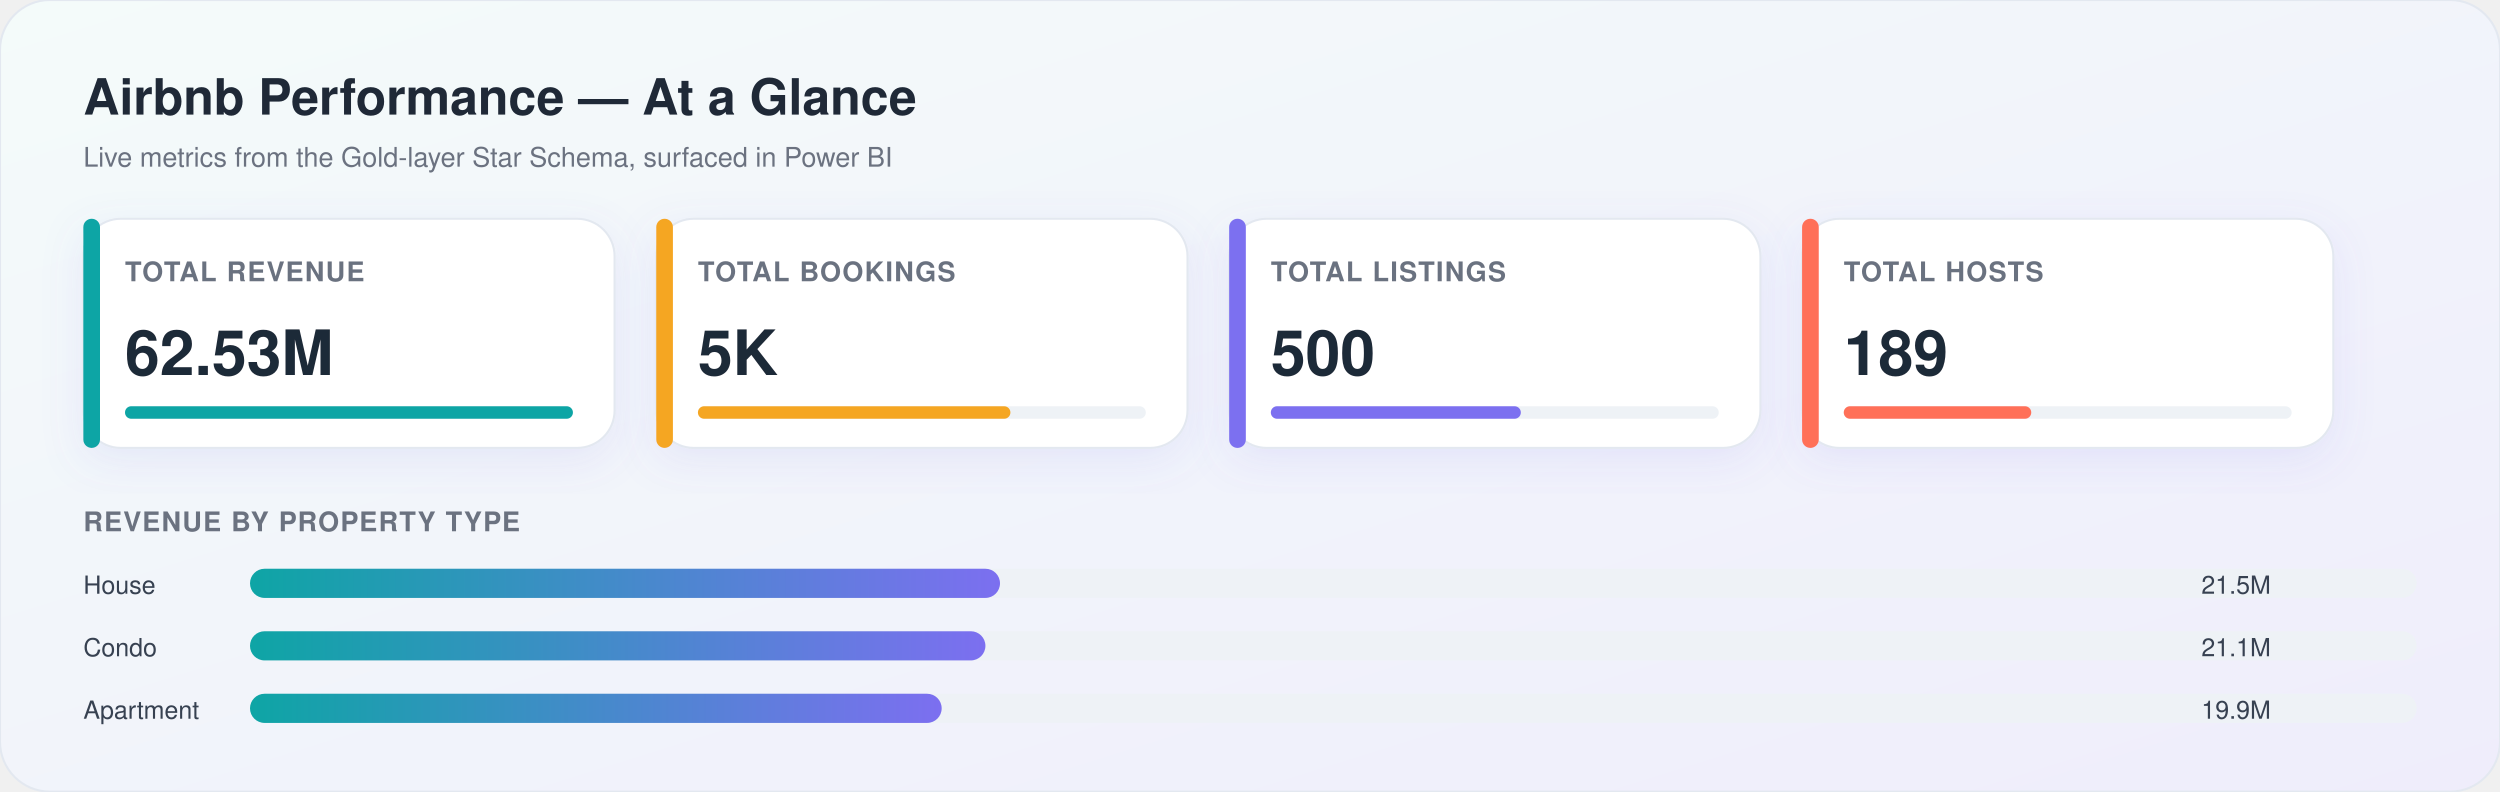
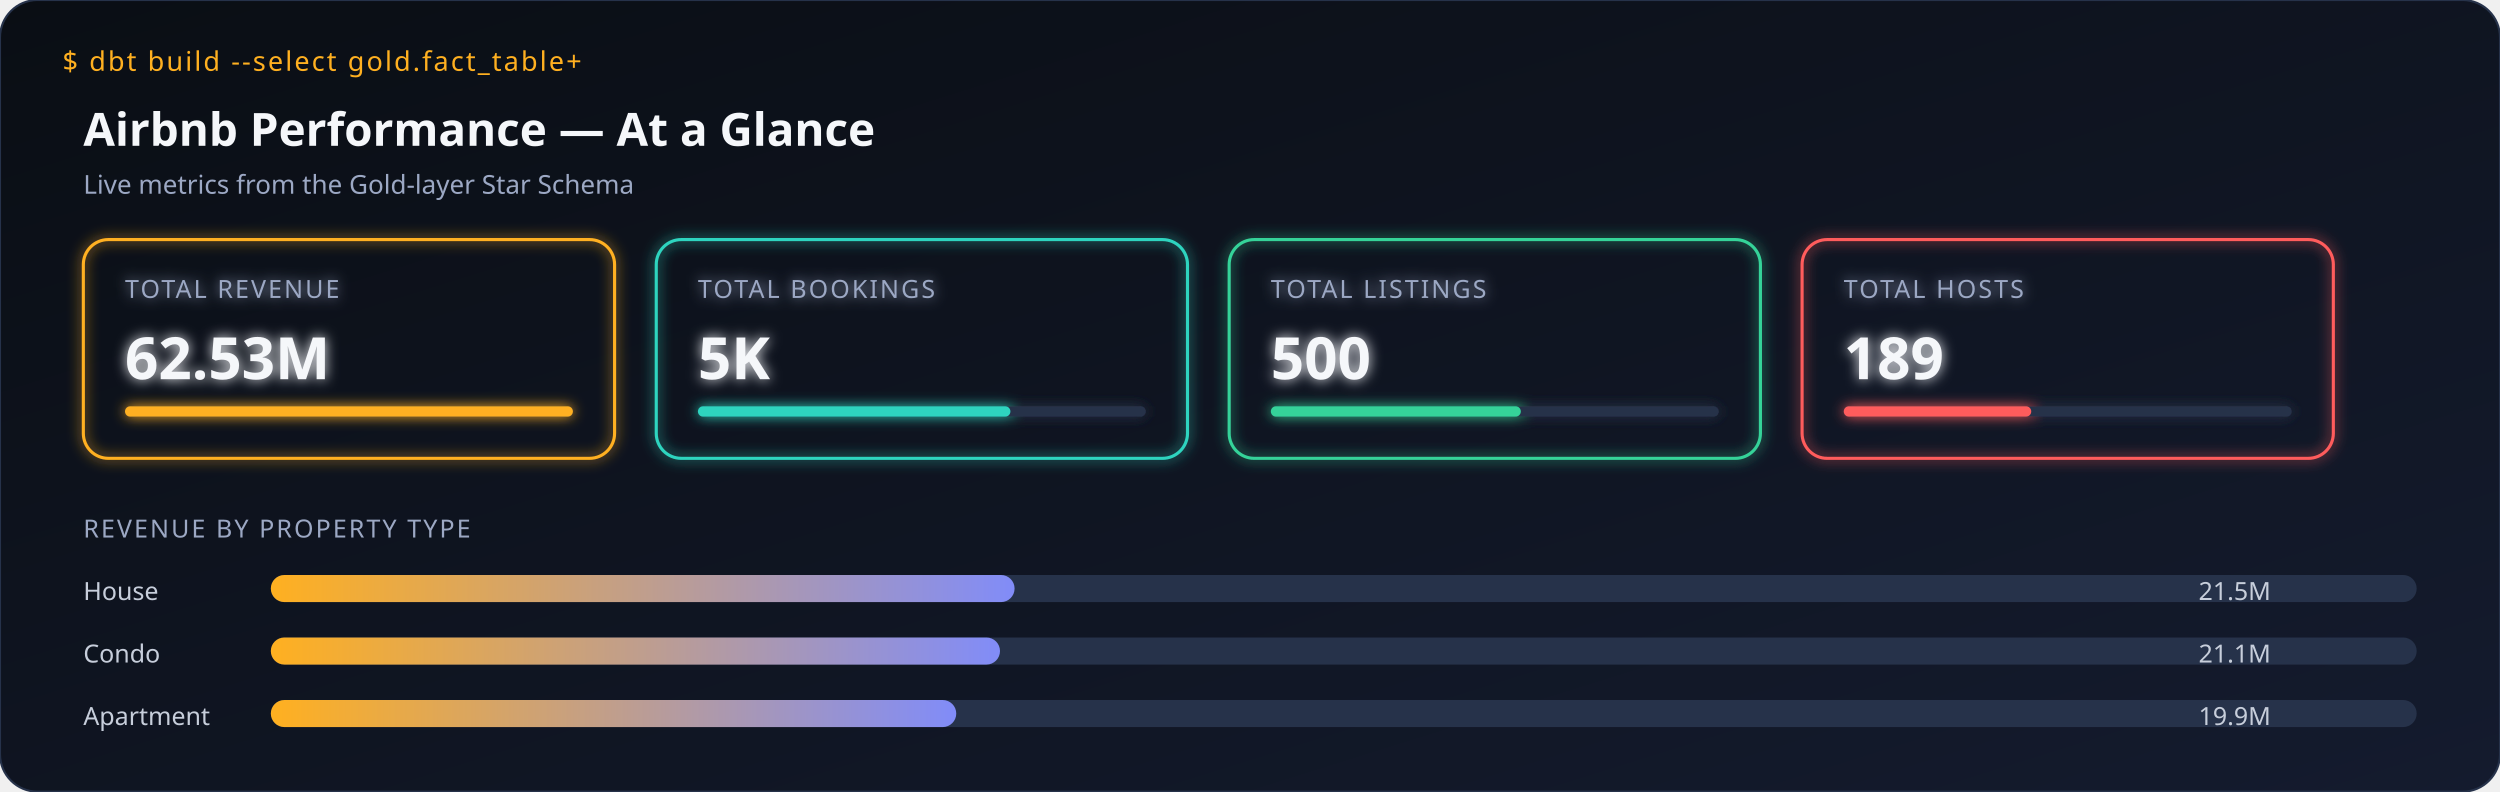
- <svg xmlns="http://www.w3.org/2000/svg" viewBox="0 0 1200 380" font-family="Segoe UI, Helvetica, Arial, sans-serif">
+ <svg xmlns="http://www.w3.org/2000/svg" viewBox="0 0 1200 380" font-family="Cascadia Code, Consolas, Segoe UI, monospace">
  <defs>
-     <linearGradient id="bgGrad" x1="0%" y1="0%" x2="100%" y2="100%">
-       <stop offset="0%" stop-color="#F4FBFA" />
-       <stop offset="100%" stop-color="#EFEDFB" />
+     <linearGradient id="hsBg" x1="0%" y1="0%" x2="100%" y2="100%">
+       <stop offset="0%" stop-color="#0A0E14" />
+       <stop offset="100%" stop-color="#141B2E" />
    </linearGradient>
-     <linearGradient id="accentGrad" x1="0%" y1="0%" x2="100%" y2="0%">
-       <stop offset="0%" stop-color="#0EA5A5" />
-       <stop offset="100%" stop-color="#7C6FF0" />
+     <linearGradient id="hsAccent" x1="0%" y1="0%" x2="100%" y2="0%">
+       <stop offset="0%" stop-color="#FFB020" />
+       <stop offset="100%" stop-color="#818CF8" />
    </linearGradient>
-     <filter id="softShadow" x="-20%" y="-20%" width="140%" height="140%">
-       <feDropShadow dx="0" dy="6" stdDeviation="10" flood-color="#7C6FF0" flood-opacity="0.12" />
+     <filter id="hsGlow" x="-50%" y="-50%" width="200%" height="200%">
+       <feGaussianBlur stdDeviation="3" result="blur" />
+       <feMerge>
+         <feMergeNode in="blur" />
+         <feMergeNode in="SourceGraphic" />
+       </feMerge>
    </filter>
    <style>
-       .tile-label { font-size: 13px; fill: #6B7280; letter-spacing: 0.6px; font-weight: 600; }
-       .tile-value { font-size: 30px; font-weight: 800; fill: #1F2937; }
-       .float { animation: floatY 4s ease-in-out infinite; }
-       @keyframes floatY {
-         0%   { transform: translateY(0px); }
-         50%  { transform: translateY(-4px); }
-         100% { transform: translateY(0px); }
+       .tile-label { font-size: 12px; fill: #9CA8C4; letter-spacing: 1px; }
+       .tile-value { font-size: 28px; font-weight: 700; fill: #F5F7FA; }
+       .pulse { animation: pulseGlow 3s ease-in-out infinite; }
+       @keyframes pulseGlow {
+         0%   { opacity: 0.8; }
+         50%  { opacity: 1; }
+         100% { opacity: 0.8; }
      }
      .bar { animation: growBar 2.2s ease-out forwards; }
      @keyframes growBar {
        from { transform: scaleX(0); }
        to   { transform: scaleX(1); }
      }
    </style>
  </defs>
-   <rect width="1200" height="380" rx="24" fill="url(#bgGrad)" stroke="#E3E8F0" />
-   <text x="40" y="55" font-size="24" font-weight="800" fill="#1F2937">Airbnb Performance — At a Glance</text>
-   <text x="40" y="80" font-size="13" fill="#6B7280">Live metrics from the Gold-layer Star Schema, surfaced in Power BI</text>
-   <g class="float" filter="url(#softShadow)">
-     <rect x="40" y="105" width="255" height="110" rx="18" fill="#ffffff" stroke="#E3E8F0" />
-     <rect x="40" y="105" width="8" height="110" rx="4" fill="#0EA5A5" />
-     <text class="tile-label" x="60" y="135">TOTAL REVENUE</text>
-     <text class="tile-value" x="60" y="180">62.53M</text>
-     <rect x="60" y="195" width="215" height="6" rx="3" fill="#EEF2F6" />
-     <rect x="60" y="195" width="215" height="6" rx="3" fill="#0EA5A5" class="bar" style="transform-origin: 60px 198px;" />
+   <rect width="1200" height="380" rx="18" fill="url(#hsBg)" stroke="#26324A" />
+   <text x="30" y="34" font-size="13" fill="#FFB020" letter-spacing="1px">$ dbt build --select gold.fact_table+</text>
+   <text x="40" y="70" font-size="22" font-weight="700" fill="#F5F7FA">Airbnb Performance — At a Glance</text>
+   <text x="40" y="93" font-size="12.5" fill="#9CA8C4">Live metrics from the Gold-layer Star Schema</text>
+   <g class="pulse" filter="url(#hsGlow)">
+     <rect x="40" y="115" width="255" height="105" rx="12" fill="none" stroke="#FFB020" stroke-width="1.5" />
+     <text class="tile-label" x="60" y="143">TOTAL REVENUE</text>
+     <text class="tile-value" x="60" y="182">62.53M</text>
+     <rect x="60" y="195" width="215" height="5" rx="2.5" fill="#26324A" />
+     <rect x="60" y="195" width="215" height="5" rx="2.5" fill="#FFB020" class="bar" style="transform-origin: 60px 197px;" />
  </g>
-   <g class="float" filter="url(#softShadow)" style="animation-delay: 0.3s;">
-     <rect x="315" y="105" width="255" height="110" rx="18" fill="#ffffff" stroke="#E3E8F0" />
-     <rect x="315" y="105" width="8" height="110" rx="4" fill="#F5A623" />
-     <text class="tile-label" x="335" y="135">TOTAL BOOKINGS</text>
-     <text class="tile-value" x="335" y="180">5K</text>
-     <rect x="335" y="195" width="215" height="6" rx="3" fill="#EEF2F6" />
-     <rect x="335" y="195" width="150" height="6" rx="3" fill="#F5A623" class="bar" style="transform-origin: 335px 198px;" />
+   <g class="pulse" filter="url(#hsGlow)" style="animation-delay:0.25s;">
+     <rect x="315" y="115" width="255" height="105" rx="12" fill="none" stroke="#2DD4BF" stroke-width="1.5" />
+     <text class="tile-label" x="335" y="143">TOTAL BOOKINGS</text>
+     <text class="tile-value" x="335" y="182">5K</text>
+     <rect x="335" y="195" width="215" height="5" rx="2.5" fill="#26324A" />
+     <rect x="335" y="195" width="150" height="5" rx="2.5" fill="#2DD4BF" class="bar" style="transform-origin: 335px 197px;" />
  </g>
-   <g class="float" filter="url(#softShadow)" style="animation-delay: 0.6s;">
-     <rect x="590" y="105" width="255" height="110" rx="18" fill="#ffffff" stroke="#E3E8F0" />
-     <rect x="590" y="105" width="8" height="110" rx="4" fill="#7C6FF0" />
-     <text class="tile-label" x="610" y="135">TOTAL LISTINGS</text>
-     <text class="tile-value" x="610" y="180">500</text>
-     <rect x="610" y="195" width="215" height="6" rx="3" fill="#EEF2F6" />
-     <rect x="610" y="195" width="120" height="6" rx="3" fill="#7C6FF0" class="bar" style="transform-origin: 610px 198px;" />
+   <g class="pulse" filter="url(#hsGlow)" style="animation-delay:0.5s;">
+     <rect x="590" y="115" width="255" height="105" rx="12" fill="none" stroke="#34D399" stroke-width="1.5" />
+     <text class="tile-label" x="610" y="143">TOTAL LISTINGS</text>
+     <text class="tile-value" x="610" y="182">500</text>
+     <rect x="610" y="195" width="215" height="5" rx="2.5" fill="#26324A" />
+     <rect x="610" y="195" width="120" height="5" rx="2.5" fill="#34D399" class="bar" style="transform-origin: 610px 197px;" />
  </g>
-   <g class="float" filter="url(#softShadow)" style="animation-delay: 0.9s;">
-     <rect x="865" y="105" width="255" height="110" rx="18" fill="#ffffff" stroke="#E3E8F0" />
-     <rect x="865" y="105" width="8" height="110" rx="4" fill="#FF6F59" />
-     <text class="tile-label" x="885" y="135">TOTAL HOSTS</text>
-     <text class="tile-value" x="885" y="180">189</text>
-     <rect x="885" y="195" width="215" height="6" rx="3" fill="#EEF2F6" />
-     <rect x="885" y="195" width="90" height="6" rx="3" fill="#FF6F59" class="bar" style="transform-origin: 885px 198px;" />
+   <g class="pulse" filter="url(#hsGlow)" style="animation-delay:0.75s;">
+     <rect x="865" y="115" width="255" height="105" rx="12" fill="none" stroke="#FF5C5C" stroke-width="1.5" />
+     <text class="tile-label" x="885" y="143">TOTAL HOSTS</text>
+     <text class="tile-value" x="885" y="182">189</text>
+     <rect x="885" y="195" width="215" height="5" rx="2.5" fill="#26324A" />
+     <rect x="885" y="195" width="90" height="5" rx="2.5" fill="#FF5C5C" class="bar" style="transform-origin: 885px 197px;" />
  </g>
-   <text x="40" y="255" font-size="13" fill="#6B7280" letter-spacing="0.6px" font-weight="600">REVENUE BY PROPERTY TYPE</text>
-   <text x="40" y="285" font-size="12" fill="#374151">House</text>
-   <rect x="120" y="273" width="1040" height="14" rx="7" fill="#EEF2F6" />
-   <rect x="120" y="273" width="360" height="14" rx="7" fill="url(#accentGrad)" class="bar" style="transform-origin: 120px 280px;" />
-   <text x="1090" y="285" font-size="12" fill="#374151" text-anchor="end">21.5M</text>
-   <text x="40" y="315" font-size="12" fill="#374151">Condo</text>
-   <rect x="120" y="303" width="1040" height="14" rx="7" fill="#EEF2F6" />
-   <rect x="120" y="303" width="353" height="14" rx="7" fill="url(#accentGrad)" class="bar" style="transform-origin: 120px 310px;" />
-   <text x="1090" y="315" font-size="12" fill="#374151" text-anchor="end">21.1M</text>
-   <text x="40" y="345" font-size="12" fill="#374151">Apartment</text>
-   <rect x="120" y="333" width="1040" height="14" rx="7" fill="#EEF2F6" />
-   <rect x="120" y="333" width="332" height="14" rx="7" fill="url(#accentGrad)" class="bar" style="transform-origin: 120px 340px;" />
-   <text x="1090" y="345" font-size="12" fill="#374151" text-anchor="end">19.9M</text>
+   <text x="40" y="258" font-size="12" fill="#9CA8C4" letter-spacing="1px">REVENUE BY PROPERTY TYPE</text>
+   <text x="40" y="288" font-size="12" fill="#C7CEDB">House</text>
+   <rect x="130" y="276" width="1030" height="13" rx="6.5" fill="#26324A" />
+   <rect x="130" y="276" width="357" height="13" rx="6.5" fill="url(#hsAccent)" class="bar" style="transform-origin: 130px 282.5px;" />
+   <text x="1090" y="288" font-size="12" fill="#C7CEDB" text-anchor="end">21.5M</text>
+   <text x="40" y="318" font-size="12" fill="#C7CEDB">Condo</text>
+   <rect x="130" y="306" width="1030" height="13" rx="6.5" fill="#26324A" />
+   <rect x="130" y="306" width="350" height="13" rx="6.5" fill="url(#hsAccent)" class="bar" style="transform-origin: 130px 312.5px;" />
+   <text x="1090" y="318" font-size="12" fill="#C7CEDB" text-anchor="end">21.1M</text>
+   <text x="40" y="348" font-size="12" fill="#C7CEDB">Apartment</text>
+   <rect x="130" y="336" width="1030" height="13" rx="6.5" fill="#26324A" />
+   <rect x="130" y="336" width="329" height="13" rx="6.5" fill="url(#hsAccent)" class="bar" style="transform-origin: 130px 342.5px;" />
+   <text x="1090" y="348" font-size="12" fill="#C7CEDB" text-anchor="end">19.9M</text>
</svg>
